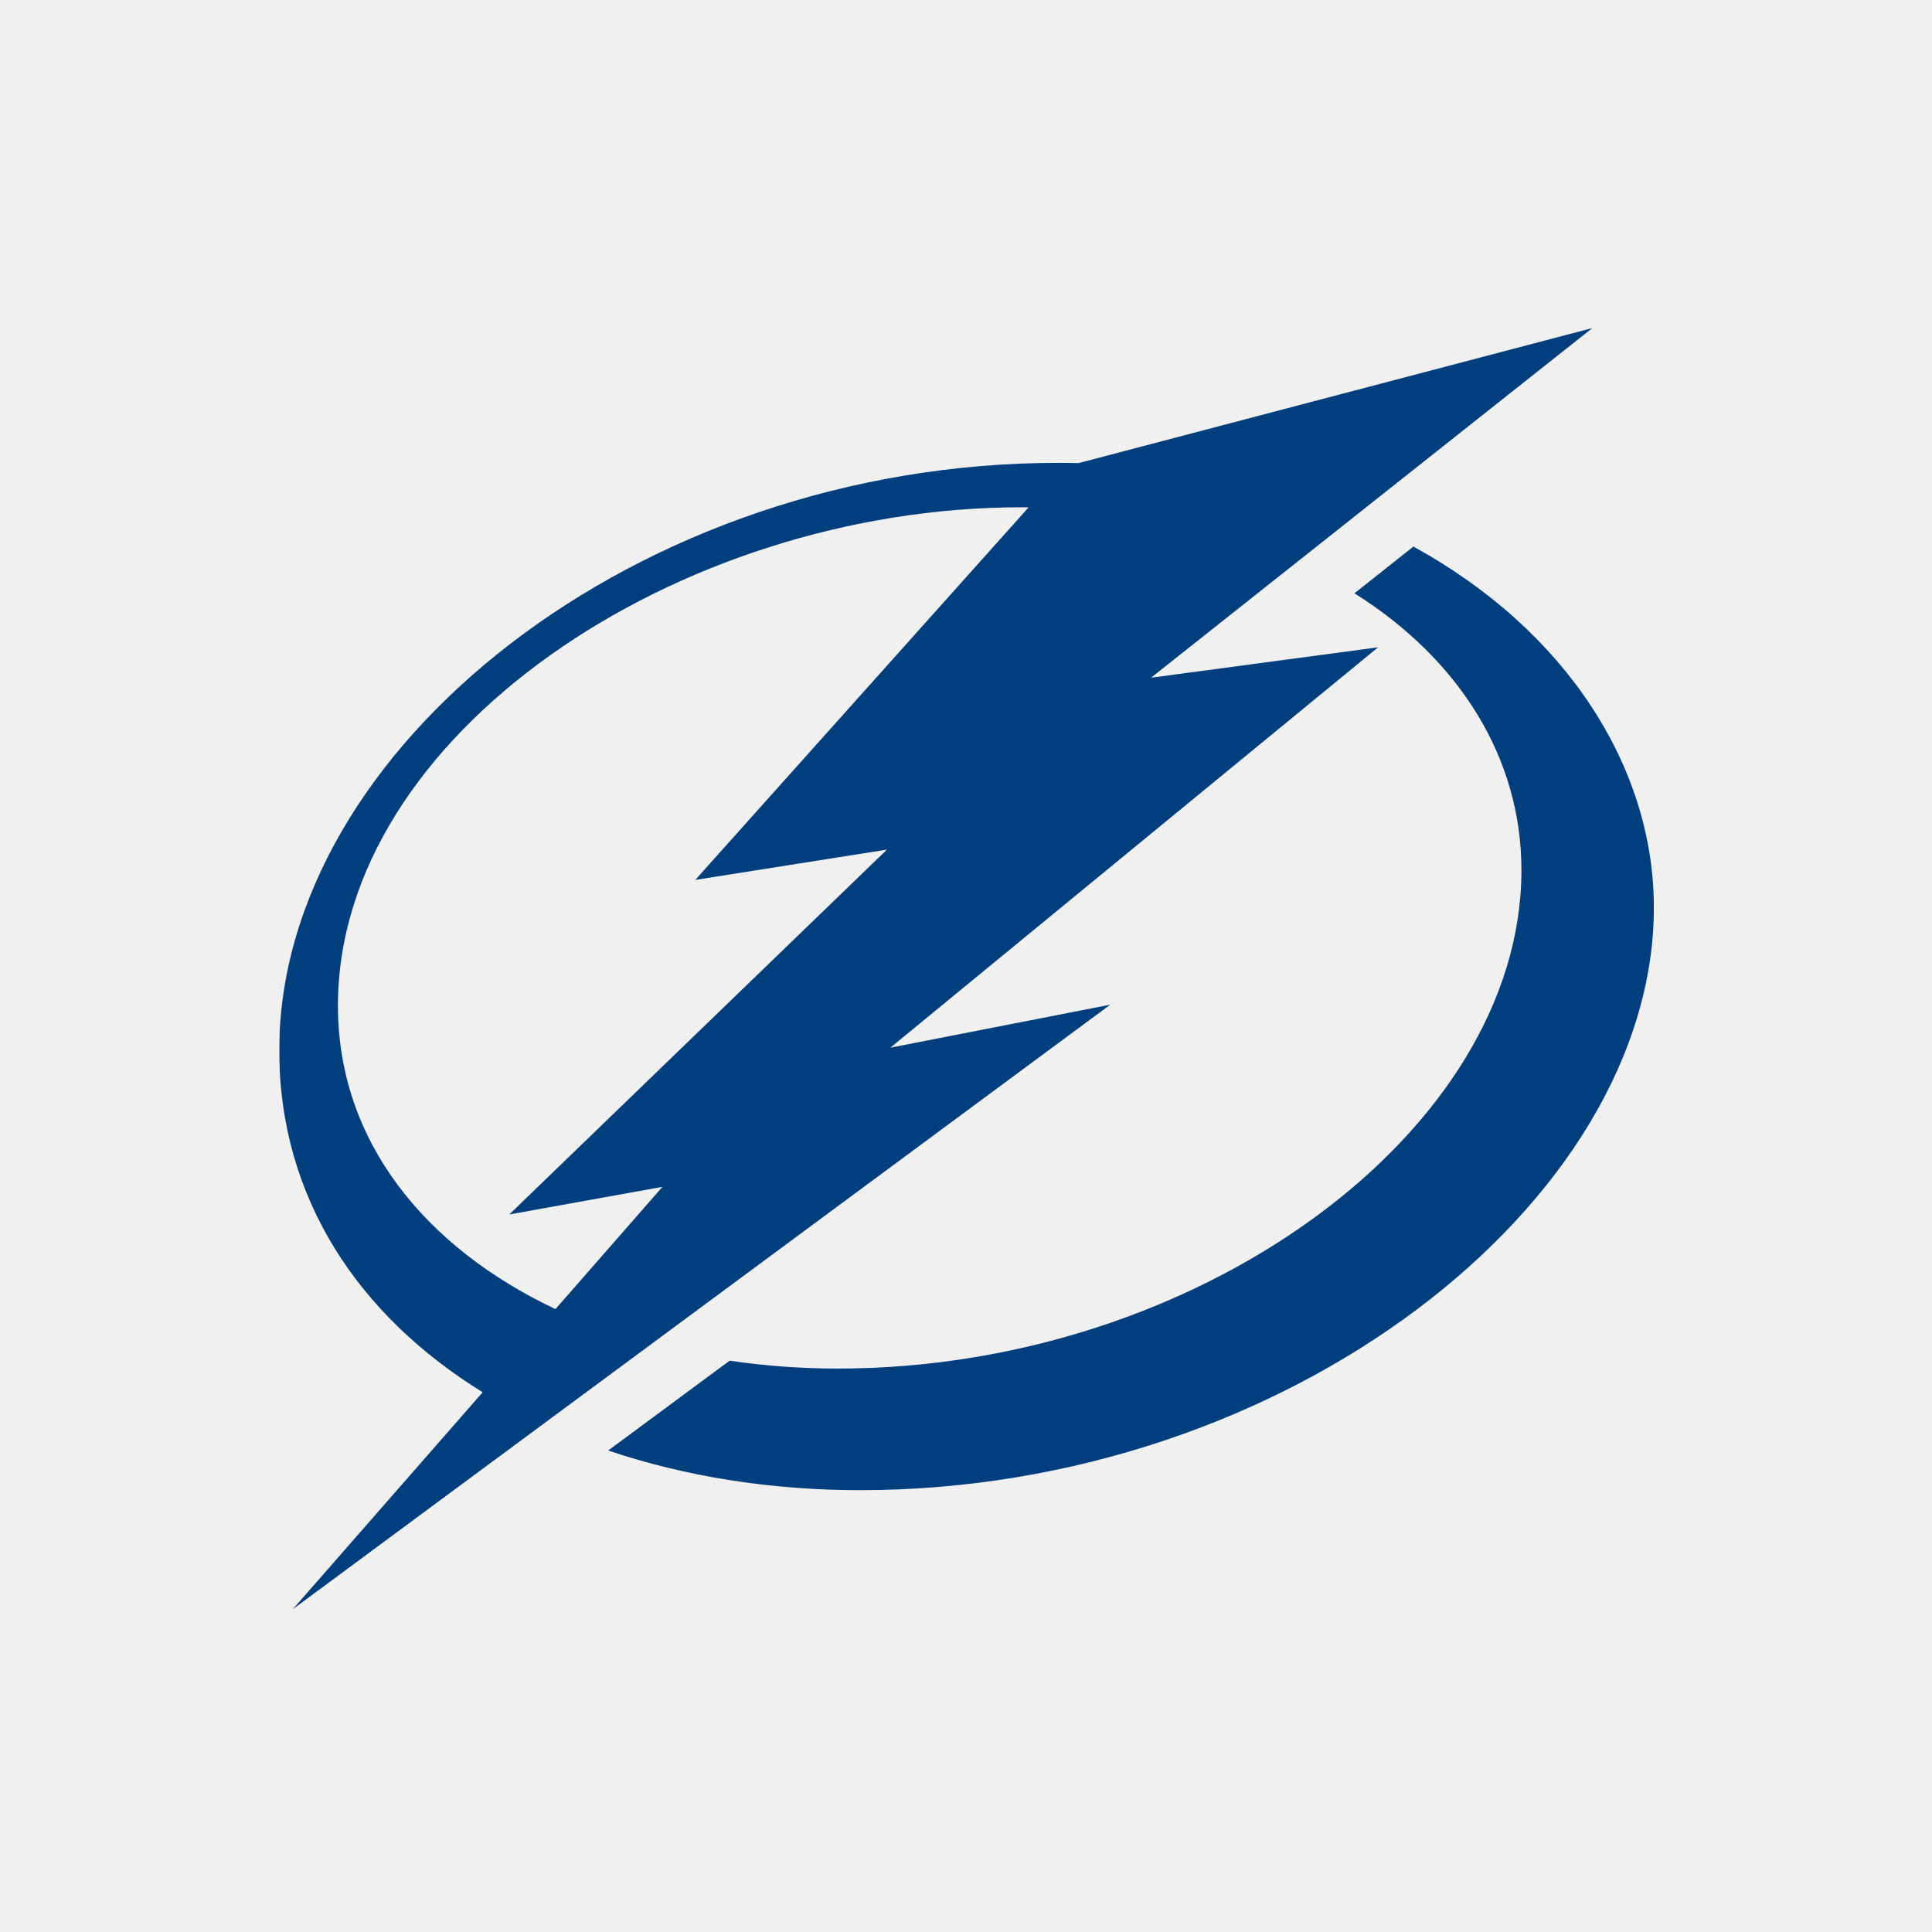
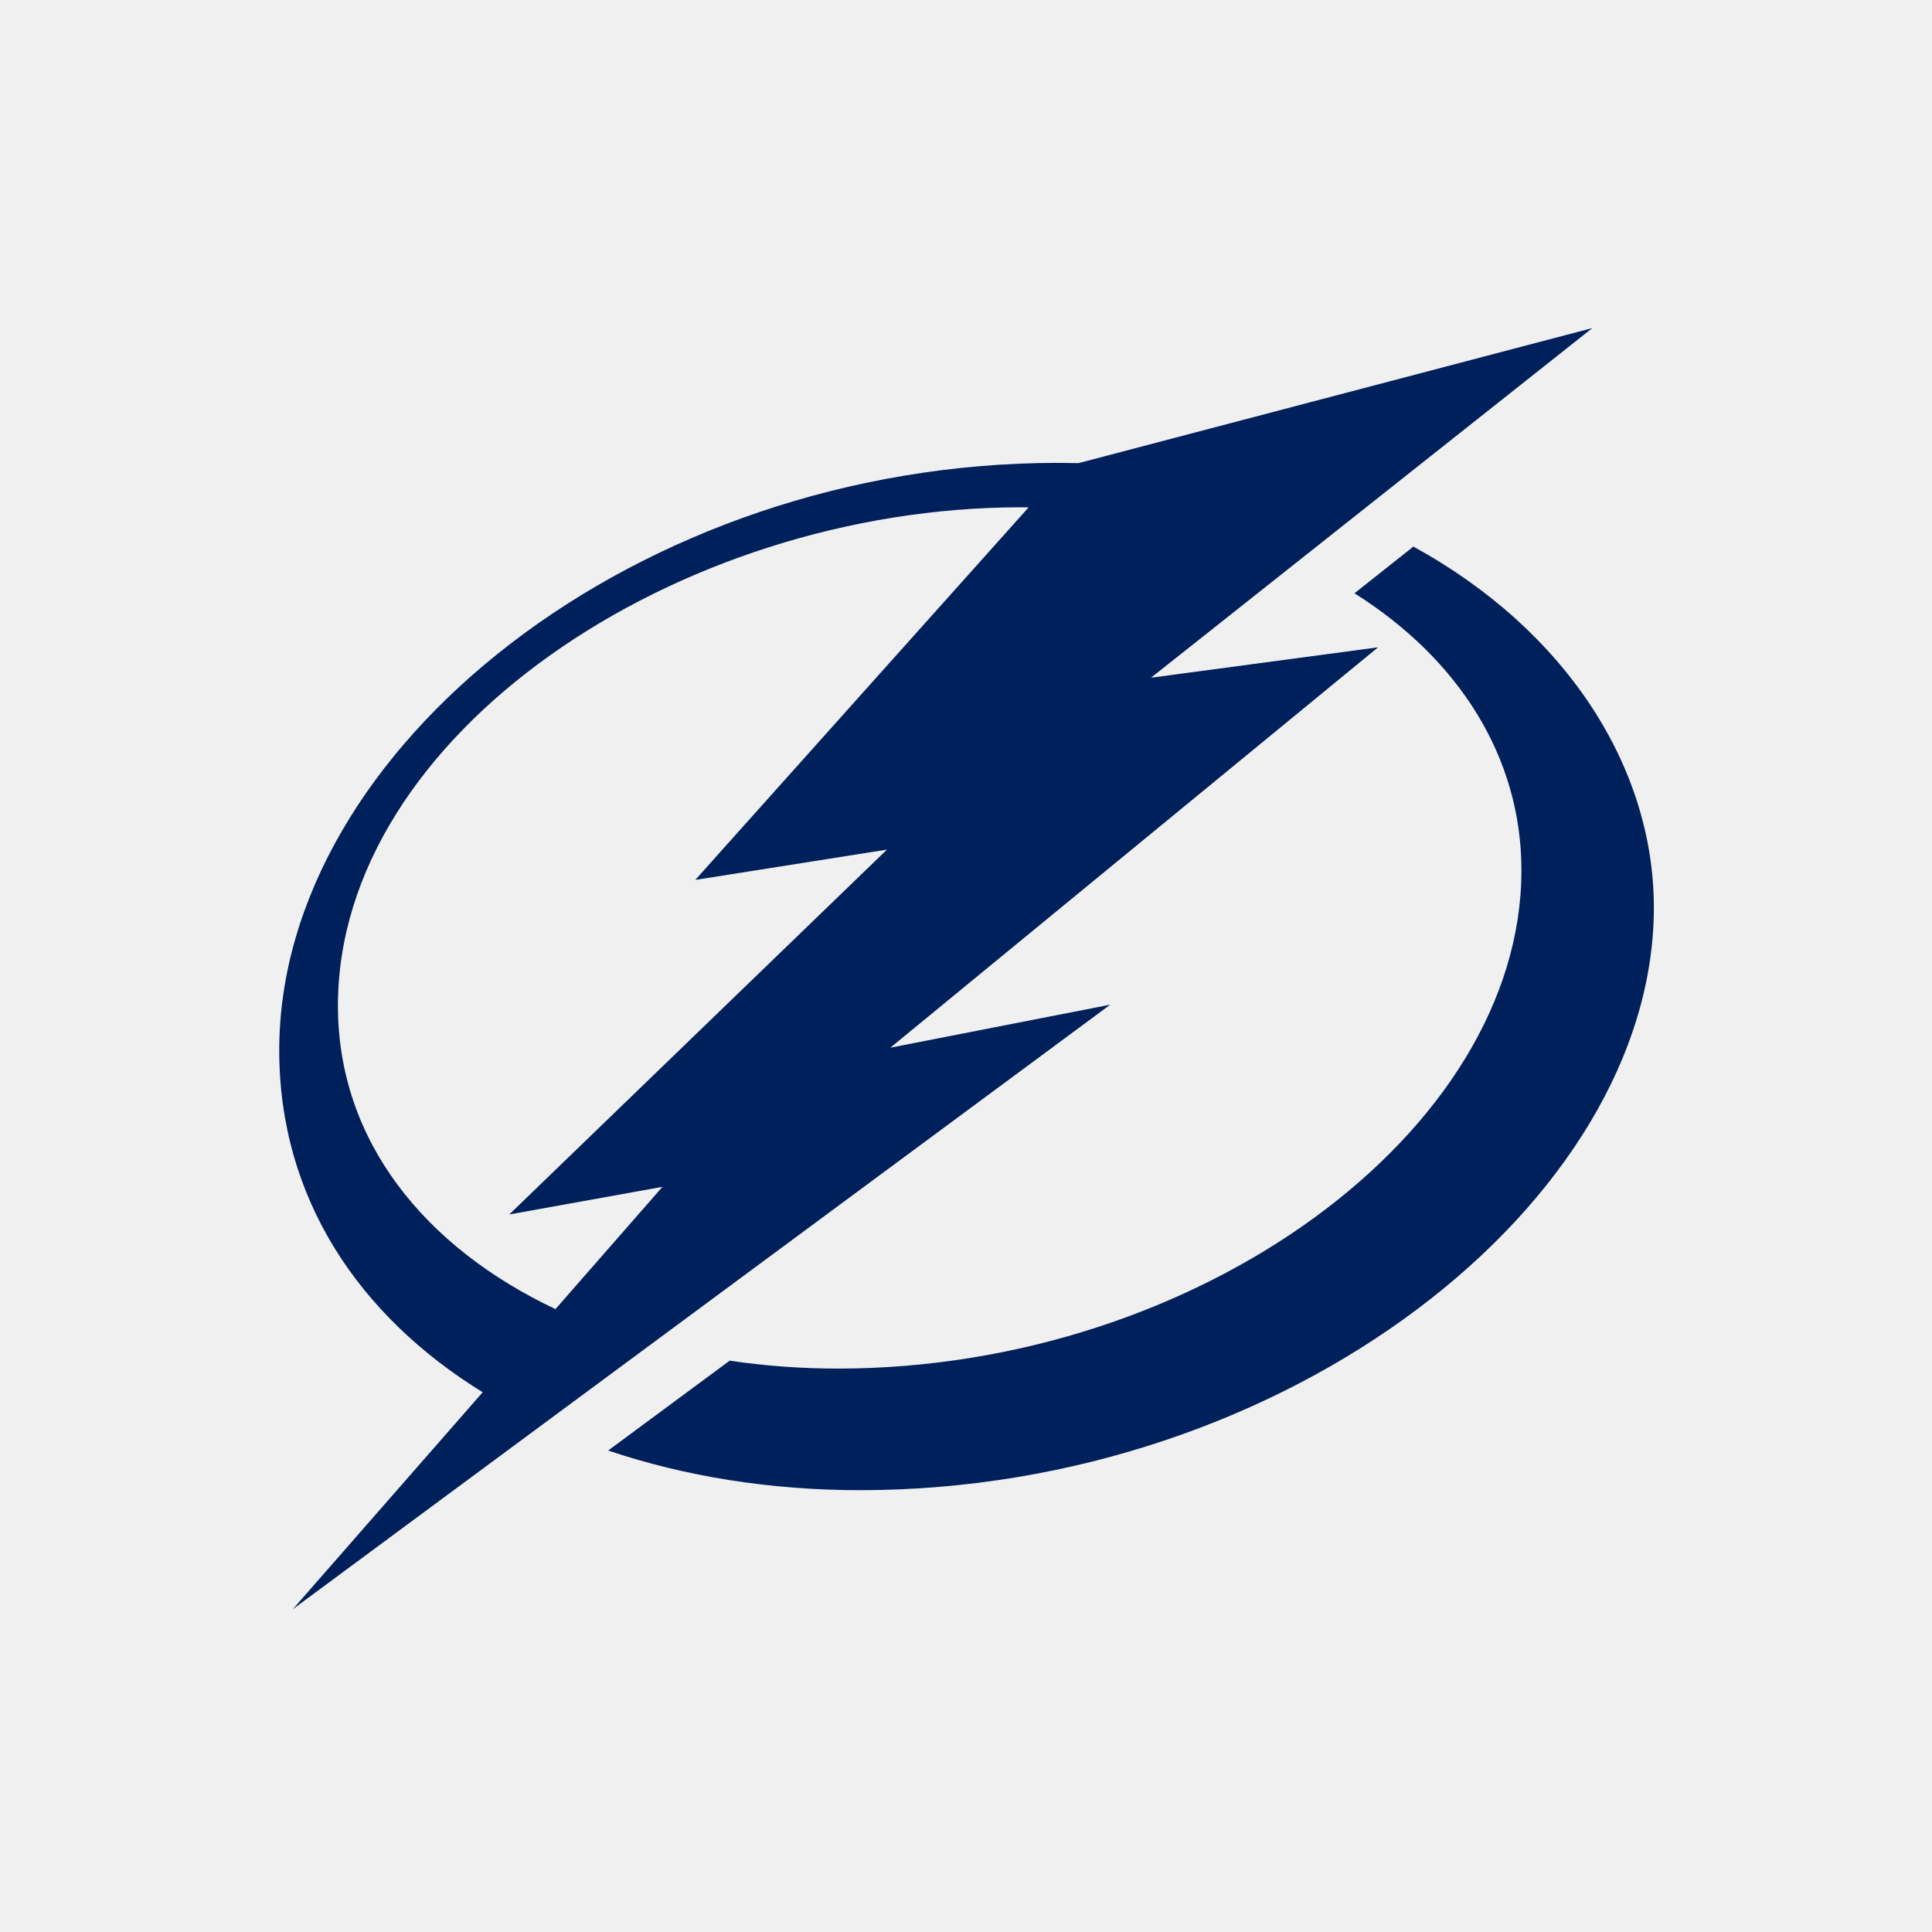
- <svg xmlns="http://www.w3.org/2000/svg" xmlns:xlink="http://www.w3.org/1999/xlink" width="512" height="512" viewBox="0 0 512 512">
-   <defs>
-     <path id="a" d="M0 .008h364.29v339.517H0z" />
-     <path id="c" d="M0 .008h364.29v339.517H0z" />
-   </defs>
-   <g fill="none" fill-rule="evenodd">
-     <g transform="translate(74 86.937)">
-       <mask id="b" fill="#fff">
-         <use xlink:href="#a" />
-       </mask>
-       <path d="M364.29 153.55c0-36.906-22.965-73.285-63.73-95.637L284.947 70.29c27.854 17.507 44.25 43.675 44.25 73.374 0 69.305-85.742 132.084-181.155 132.084-9.79 0-19.4-.72-28.67-2.094l-32.2 23.806c20.33 6.87 43.013 10.515 66.726 10.515 113.265 0 210.393-76.386 210.393-154.425" fill="#003E7E" mask="url(#b)" />
-     </g>
-     <g transform="translate(74 86.937)">
-       <mask id="d" fill="#fff">
-         <use xlink:href="#c" />
-       </mask>
-       <path d="M220.226 179.318l-58.272 11.39 129.25-106.1-60.173 8.056L347.99 0 211.833 35.79c-1.794-.036-3.604-.065-5.414-.065C94.83 35.725 0 111.475 0 191.397c0 39.222 21.143 70.413 53.915 90.626L3.6 339.517l216.626-160.2zm-204.67.264c0-71.667 89.78-132.083 181.156-132.083.633 0 1.25.01 1.883.02l-88.34 98.73 50.795-8.03-100.086 96.69 40.59-7.32-28.35 32.4c-34.46-16.3-57.647-44.41-57.647-80.42z" fill="#003E7E" mask="url(#d)" />
-     </g>
+ <svg xmlns="http://www.w3.org/2000/svg" width="512" height="512" viewBox="0 0 512 512">
+   <g fill="#00205B" fill-rule="evenodd">
+     <path d="M438.29 240.487c0-36.906-22.965-73.285-63.73-95.637l-15.614 12.378c27.854 17.506 44.25 43.674 44.25 73.373 0 69.307-85.742 132.086-181.155 132.086-9.79 0-19.4-.72-28.67-2.094l-32.2 23.807c20.33 6.87 43.014 10.514 66.727 10.514 113.265 0 210.393-76.386 210.393-154.425" />
+     <path d="M294.226 266.255l-58.272 11.39 129.25-106.1-60.173 8.056L421.99 86.94l-136.155 35.79a264.007 264.007 0 0 0-5.414-.065c-111.584 0-206.42 75.75-206.42 155.67 0 39.223 21.143 70.414 53.915 90.627L77.6 426.454l216.626-160.2zm-204.67.264c0-71.67 89.78-132.085 181.156-132.085.633 0 1.25.015 1.883.022l-88.34 98.73 50.795-8.028-100.086 96.686 40.59-7.318-28.35 32.402c-34.46-16.298-57.647-44.41-57.647-80.413z" />
  </g>
</svg>
